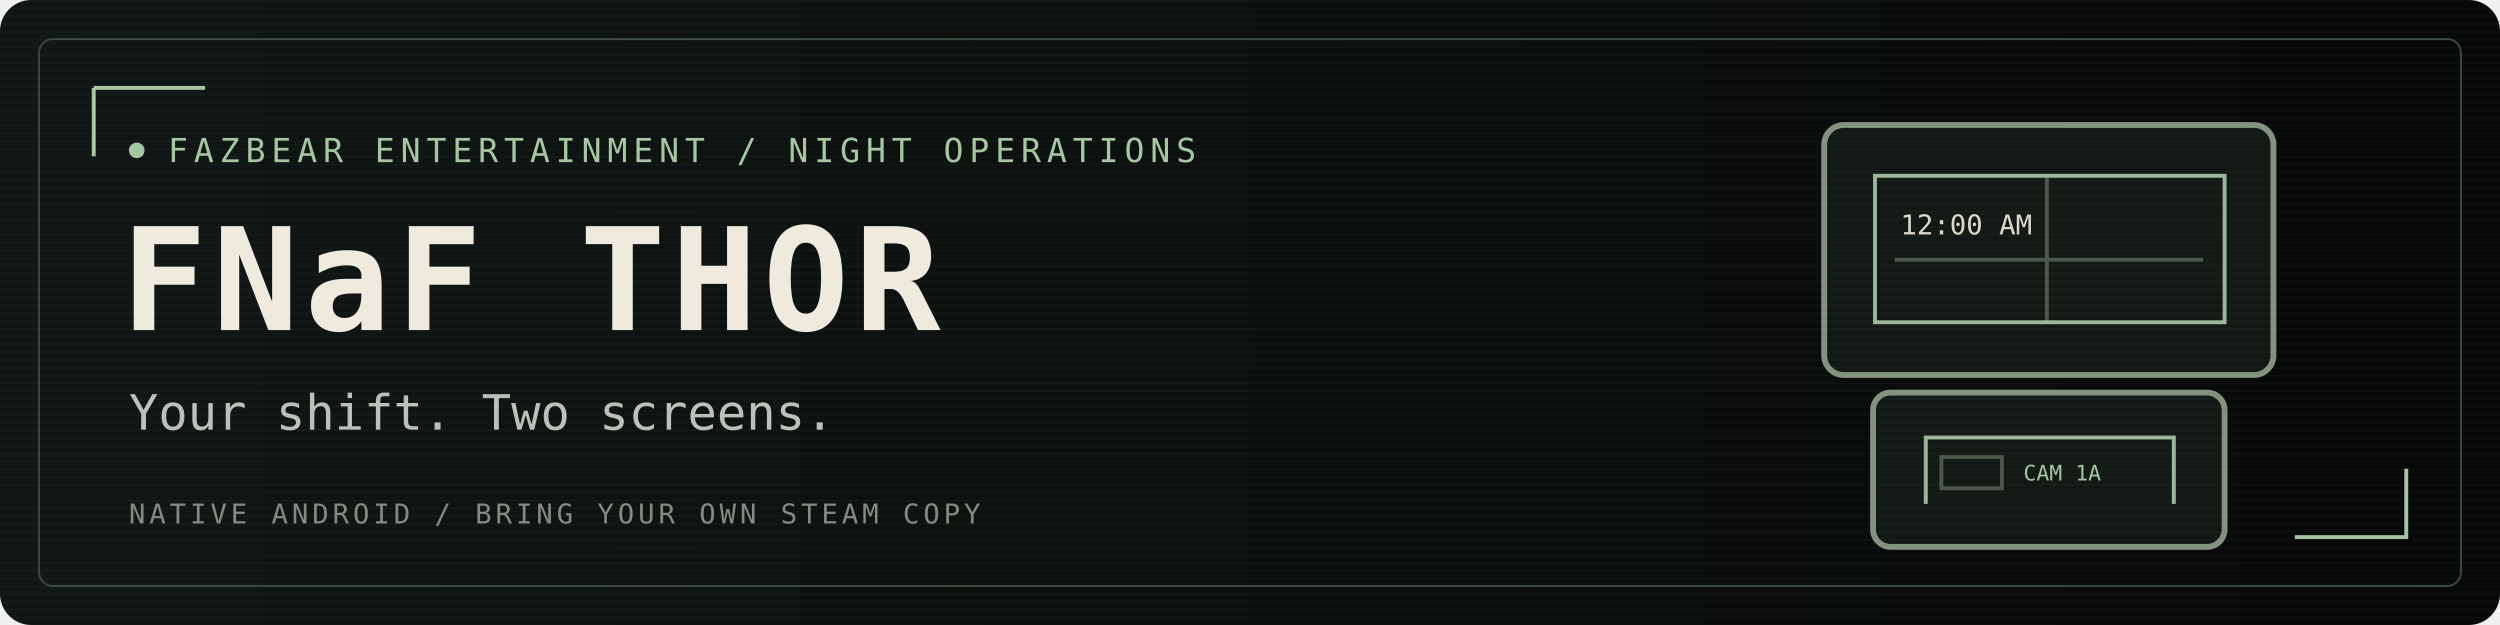
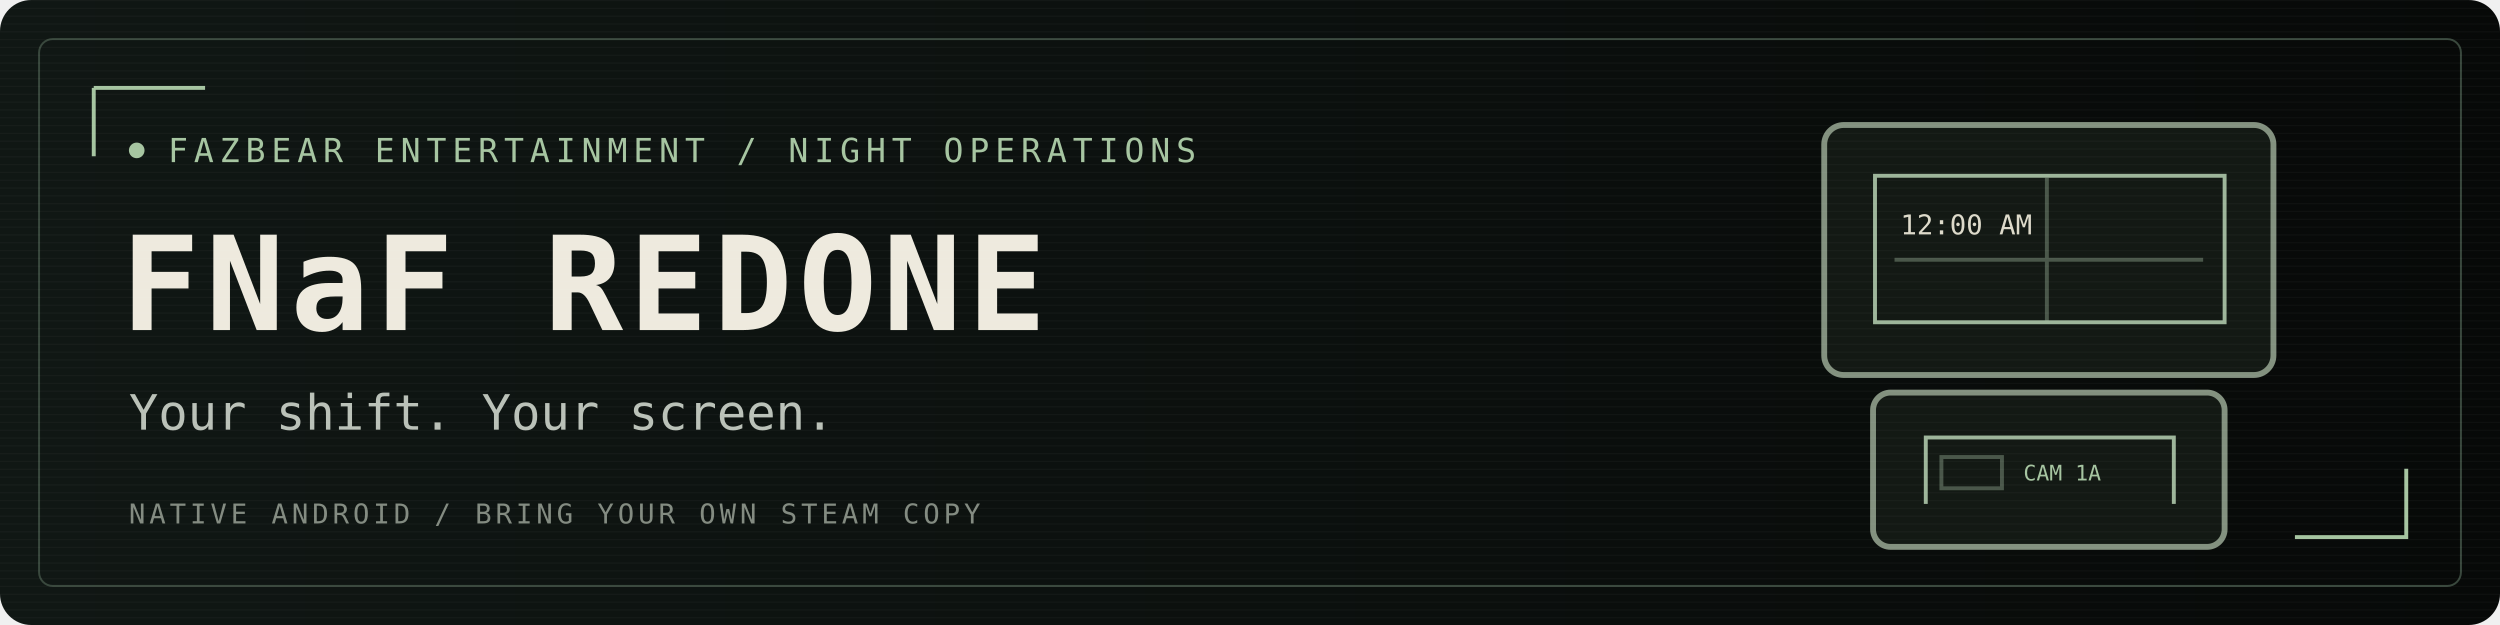
- <svg xmlns="http://www.w3.org/2000/svg" width="1280" height="320" viewBox="0 0 1280 320" role="img" aria-label="FNaF Thor: Your shift. Two screens.">
+ <svg xmlns="http://www.w3.org/2000/svg" width="1280" height="320" viewBox="0 0 1280 320" role="img" aria-label="FNaF Redone: Your shift. Your screen.">
  <defs>
    <pattern id="scan" width="4" height="4" patternUnits="userSpaceOnUse">
      <path d="M0 0H4" stroke="#fff" stroke-opacity=".035" />
    </pattern>
    <linearGradient id="bg">
      <stop stop-color="#101714" />
      <stop offset="1" stop-color="#070908" />
    </linearGradient>
  </defs>
  <rect width="1280" height="320" rx="16" fill="url(#bg)" />
  <rect x="20" y="20" width="1240" height="280" rx="7" fill="none" stroke="#39483d" />
  <path d="M48 45H105M48 45V80M1232 240V275H1175" fill="none" stroke="#a6c5a1" stroke-width="2" />
  <circle cx="70" cy="77" r="4" fill="#a6c5a1" />
  <text x="86" y="83" font-family="monospace" font-size="17" fill="#a6c5a1" letter-spacing="3">FAZBEAR ENTERTAINMENT / NIGHT OPERATIONS</text>
-   <text x="62" y="169" font-family="monospace" font-weight="bold" font-size="73" fill="#eeeade" letter-spacing="3">FNaF THOR</text>
-   <text x="66" y="220" font-family="monospace" font-size="25" fill="#bac1b8">Your shift. Two screens.</text>
+   <text x="62" y="169" font-family="monospace" font-weight="bold" font-size="67" fill="#eeeade" letter-spacing="3">FNaF REDONE</text>
+   <text x="66" y="220" font-family="monospace" font-size="25" fill="#bac1b8">Your shift. Your screen.</text>
  <text x="66" y="268" font-family="monospace" font-size="14" fill="#838b81" letter-spacing="2">NATIVE ANDROID / BRING YOUR OWN STEAM COPY</text>
  <g fill="#131914" stroke="#83917f" stroke-width="3">
    <rect x="934" y="64" width="230" height="128" rx="10" />
    <rect x="959" y="201" width="180" height="79" rx="9" />
  </g>
  <g fill="none" stroke="#9db59a" stroke-width="2">
    <path d="M960 165V90H1139V165ZM986 258V224H1113V258" />
    <path d="M1048 91V165M970 133H1128M994 234H1025V250H994Z" opacity=".4" />
  </g>
  <text x="973" y="120" font-family="monospace" font-size="14" fill="#dddaca">12:00 AM</text>
  <text x="1036" y="246" font-family="monospace" font-size="11" fill="#a6c5a1">CAM 1A</text>
  <rect width="1280" height="320" rx="16" fill="url(#scan)" />
</svg>
